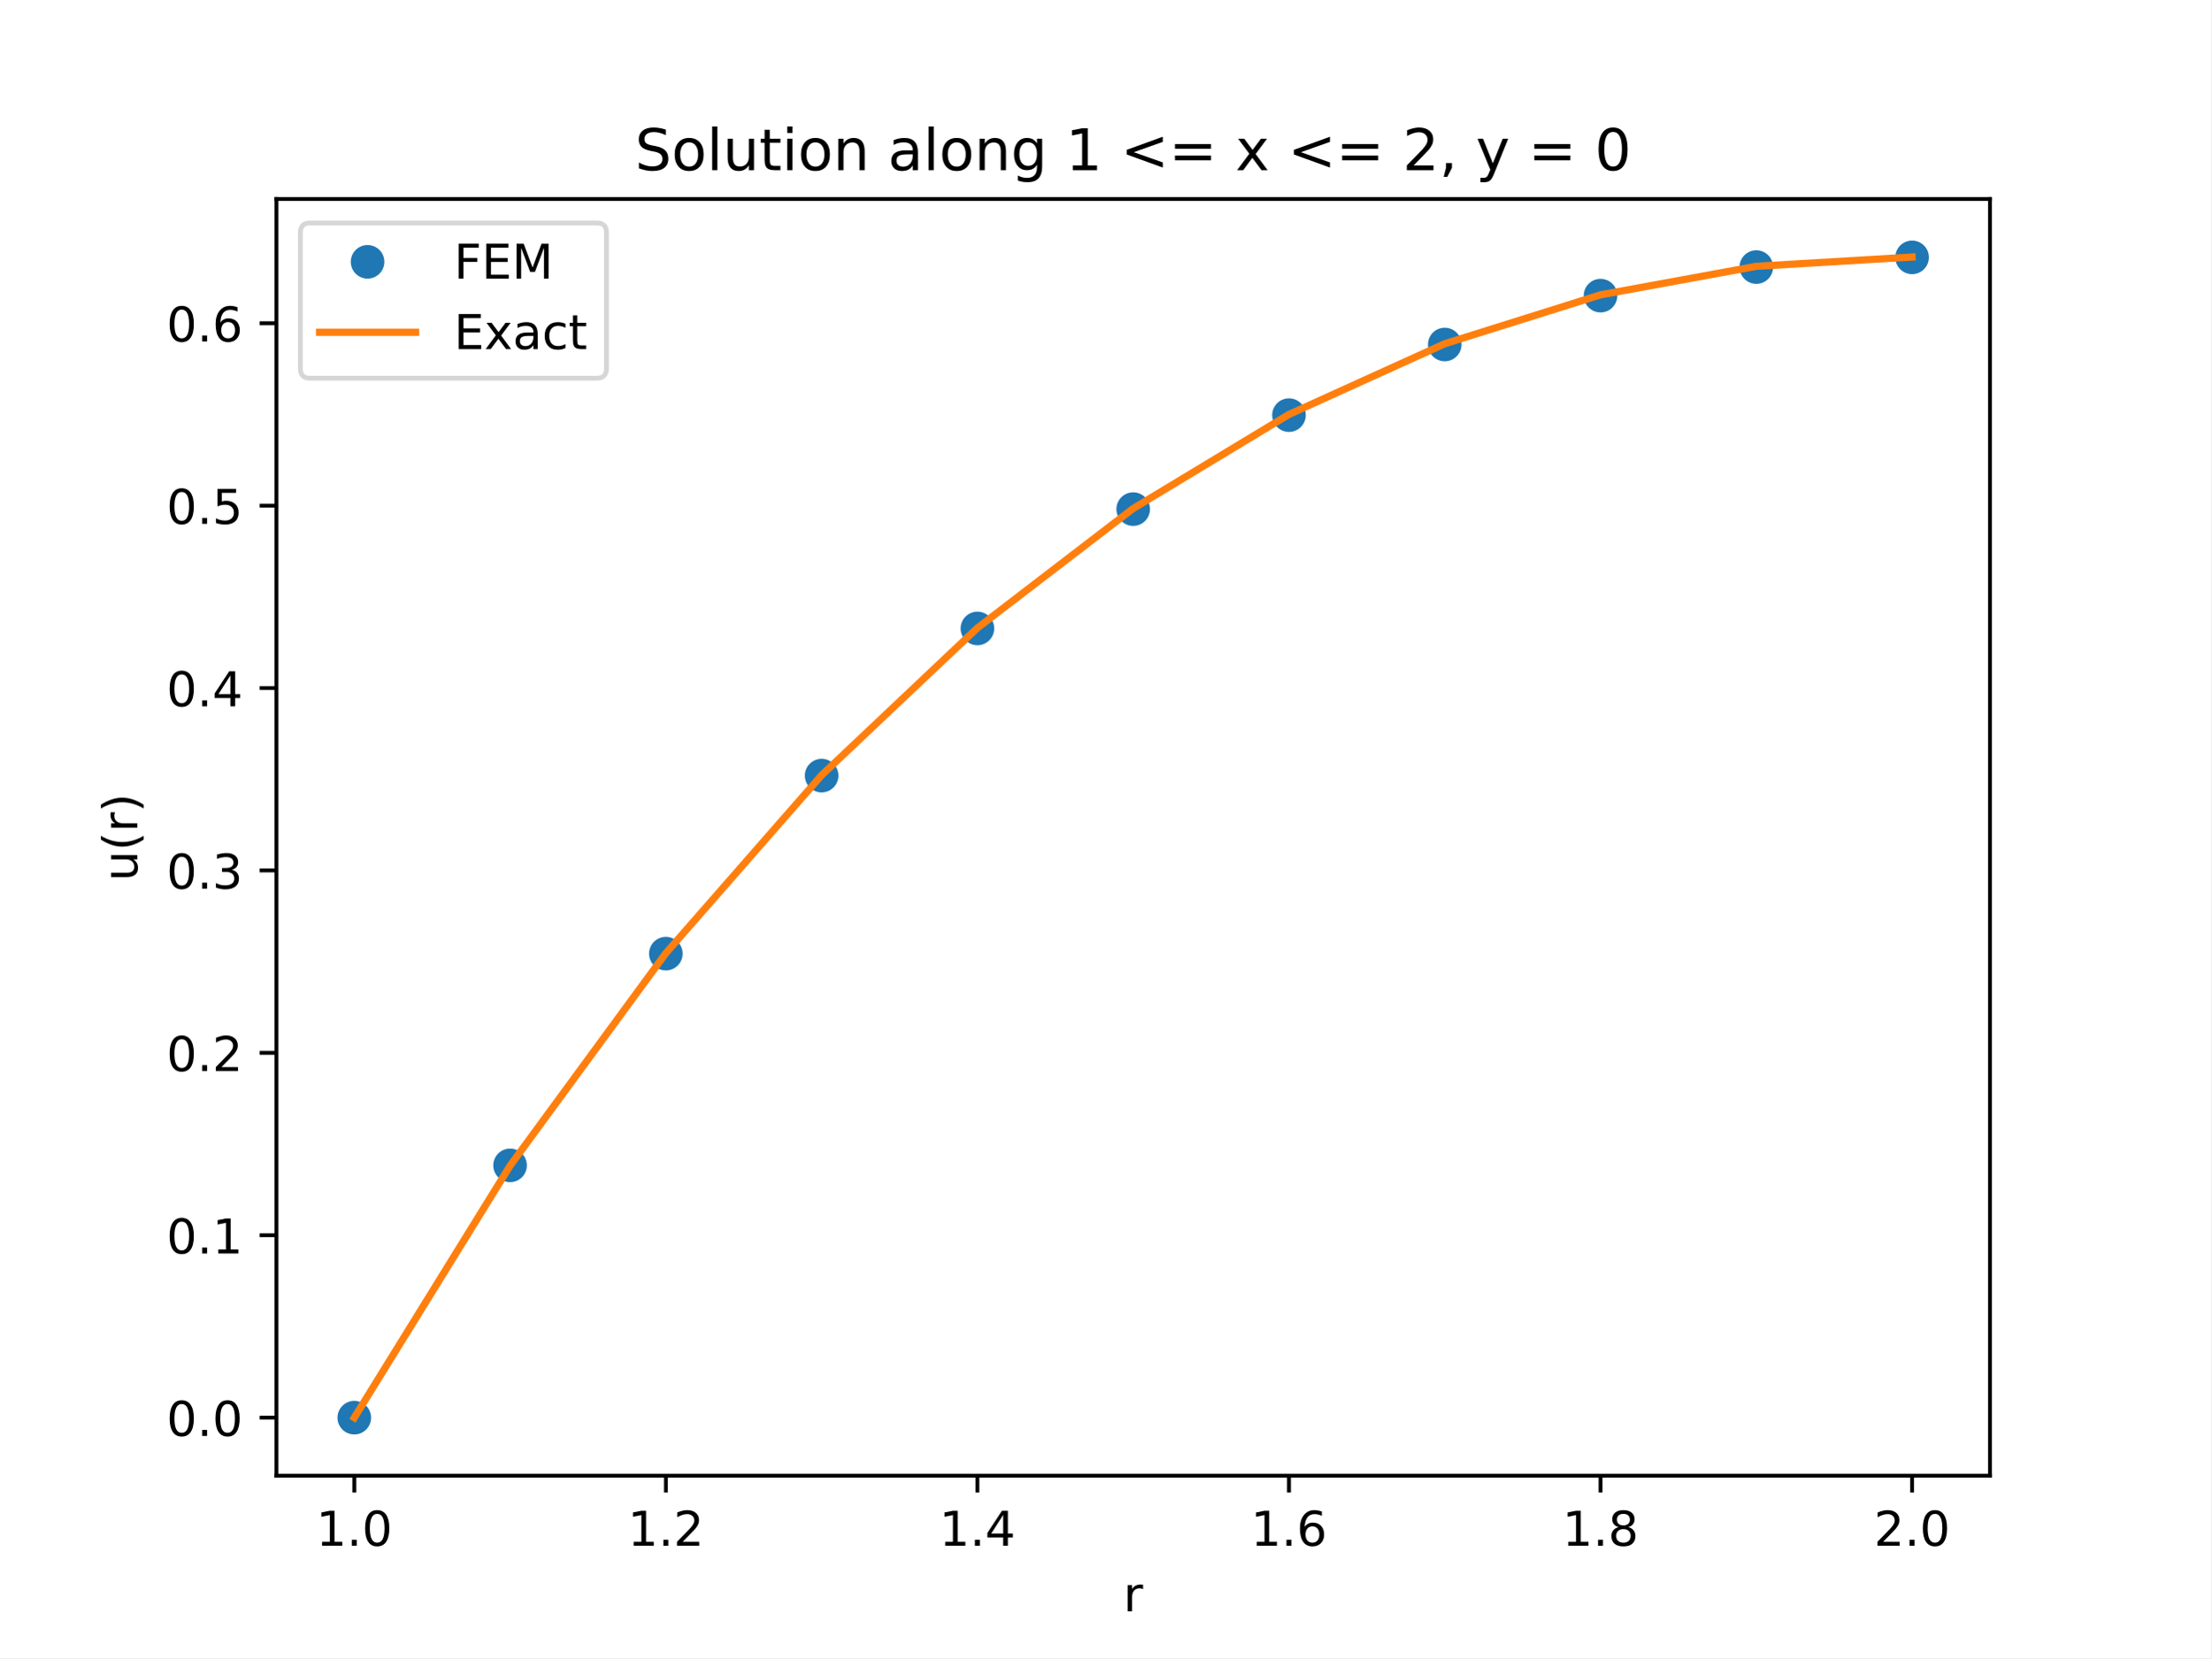
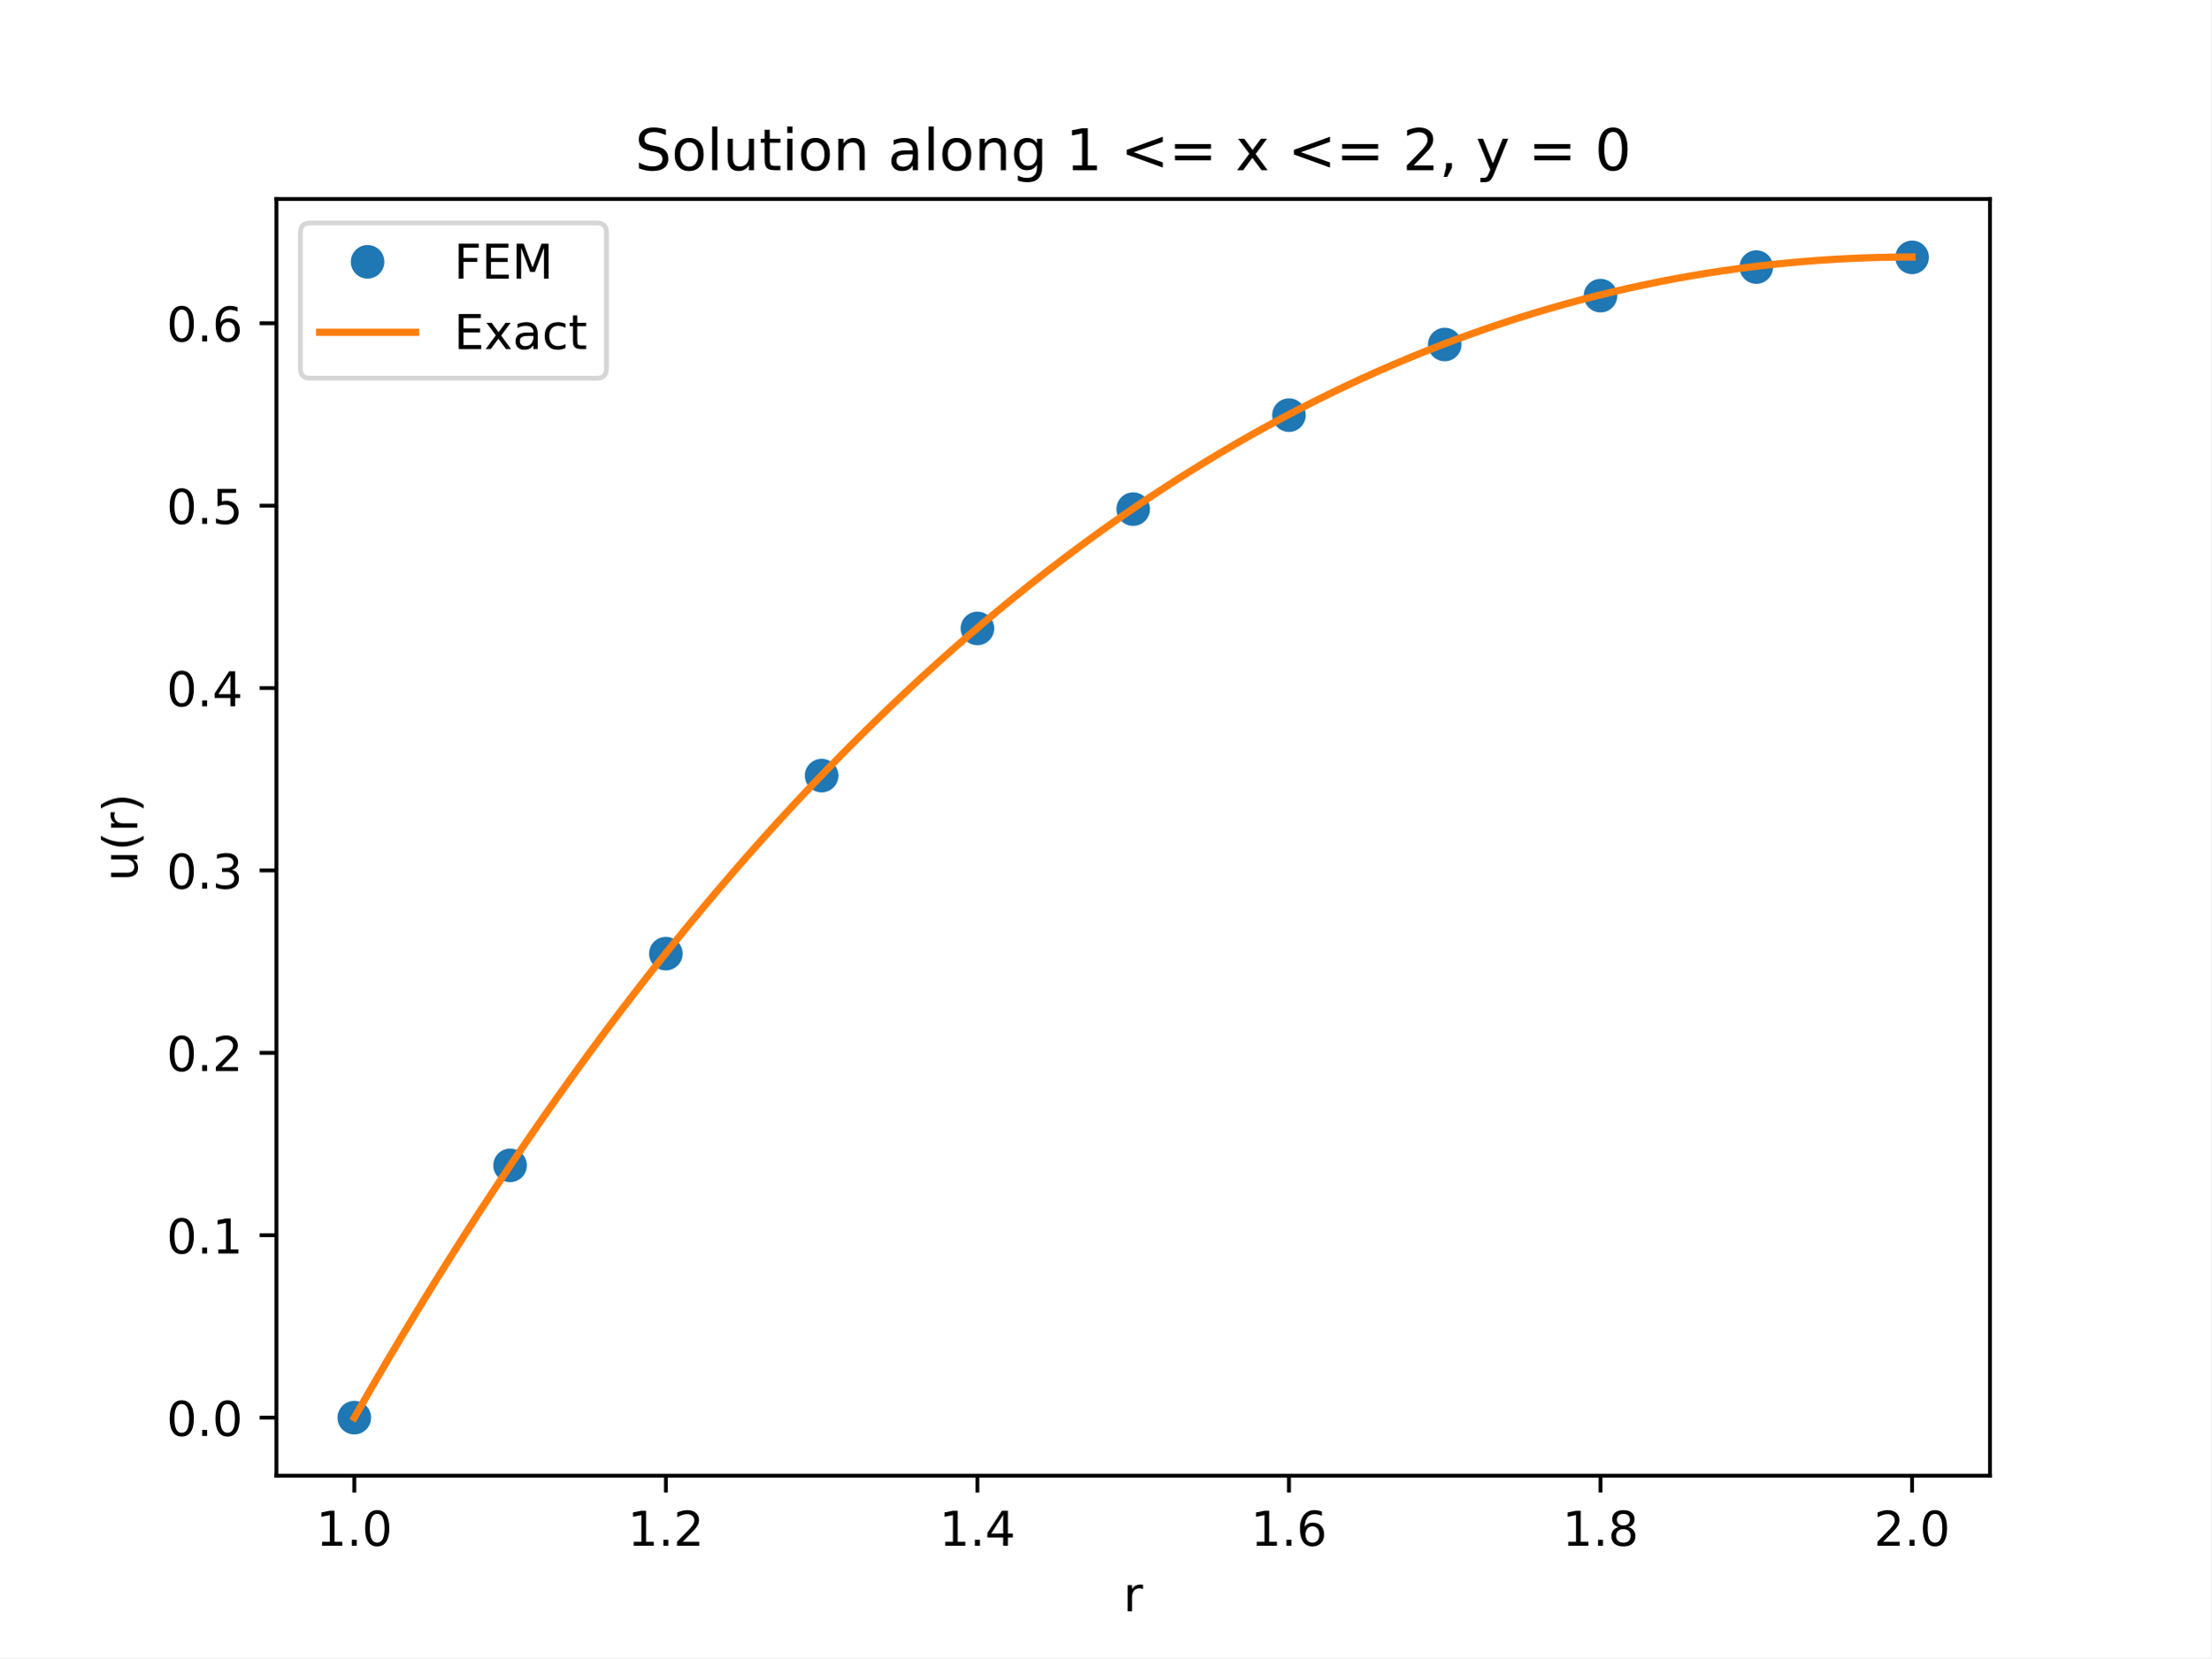
<svg xmlns="http://www.w3.org/2000/svg" xmlns:xlink="http://www.w3.org/1999/xlink" width="460.8pt" height="345.6pt" viewBox="0 0 460.8 345.6" version="1.1">
  <defs>
    <style type="text/css">*{stroke-linejoin: round; stroke-linecap: butt}</style>
  </defs>
  <g id="figure_1">
    <g id="patch_1">
      <path d="M 0 345.6  L 460.8 345.6  L 460.8 0  L 0 0  z " style="fill: #ffffff" />
    </g>
    <g id="axes_1">
      <g id="patch_2">
        <path d="M 57.6 307.584  L 414.72 307.584  L 414.72 41.472  L 57.6 41.472  z " style="fill: #ffffff" />
      </g>
      <g id="matplotlib.axis_1">
        <g id="xtick_1">
          <g id="line2d_1">
            <defs>
-               <path id="md4609891c2" d="M 0 0  L 0 3.5  " style="stroke: #000000; stroke-width: 0.8" />
-             </defs>
-             <g>
-               <use xlink:href="#md4609891c2" x="73.833" y="307.584" style="stroke: #000000; stroke-width: 0.8" />
+               <path id="m900284c434" d="M 0 0  L 0 3.5  " style="stroke: #000000; stroke-width: 0.8" />
+             </defs>
+             <g>
+               <use xlink:href="#m900284c434" x="73.833" y="307.584" style="stroke: #000000; stroke-width: 0.8" />
            </g>
          </g>
          <g id="text_1">
            <g transform="translate(65.88116 322.1824)scale(0.1 -0.1)">
              <defs>
                <path id="DejaVuSans-31" d="M 794 531  L 1825 531  L 1825 4091  L 703 3866  L 703 4441  L 1819 4666  L 2450 4666  L 2450 531  L 3481 531  L 3481 0  L 794 0  L 794 531  z " transform="scale(0.015625)" />
                <path id="DejaVuSans-2e" d="M 684 794  L 1344 794  L 1344 0  L 684 0  L 684 794  z " transform="scale(0.015625)" />
                <path id="DejaVuSans-30" d="M 2034 4250  Q 1547 4250 1301 3770  Q 1056 3291 1056 2328  Q 1056 1369 1301 889  Q 1547 409 2034 409  Q 2525 409 2770 889  Q 3016 1369 3016 2328  Q 3016 3291 2770 3770  Q 2525 4250 2034 4250  z M 2034 4750  Q 2819 4750 3233 4129  Q 3647 3509 3647 2328  Q 3647 1150 3233 529  Q 2819 -91 2034 -91  Q 1250 -91 836 529  Q 422 1150 422 2328  Q 422 3509 836 4129  Q 1250 4750 2034 4750  z " transform="scale(0.015625)" />
              </defs>
              <use xlink:href="#DejaVuSans-31" />
              <use xlink:href="#DejaVuSans-2e" x="63.623" />
              <use xlink:href="#DejaVuSans-30" x="95.41" />
            </g>
          </g>
        </g>
        <g id="xtick_2">
          <g id="line2d_2">
            <g>
-               <use xlink:href="#md4609891c2" x="138.764" y="307.584" style="stroke: #000000; stroke-width: 0.8" />
+               <use xlink:href="#m900284c434" x="138.764" y="307.584" style="stroke: #000000; stroke-width: 0.8" />
            </g>
          </g>
          <g id="text_2">
            <g transform="translate(130.8121 322.1824)scale(0.1 -0.1)">
              <defs>
                <path id="DejaVuSans-32" d="M 1228 531  L 3431 531  L 3431 0  L 469 0  L 469 531  Q 828 903 1448 1529  Q 2069 2156 2228 2338  Q 2531 2678 2651 2914  Q 2772 3150 2772 3378  Q 2772 3750 2511 3984  Q 2250 4219 1831 4219  Q 1534 4219 1204 4116  Q 875 4013 500 3803  L 500 4441  Q 881 4594 1212 4672  Q 1544 4750 1819 4750  Q 2544 4750 2975 4387  Q 3406 4025 3406 3419  Q 3406 3131 3298 2873  Q 3191 2616 2906 2266  Q 2828 2175 2409 1742  Q 1991 1309 1228 531  z " transform="scale(0.015625)" />
              </defs>
              <use xlink:href="#DejaVuSans-31" />
              <use xlink:href="#DejaVuSans-2e" x="63.623" />
              <use xlink:href="#DejaVuSans-32" x="95.41" />
            </g>
          </g>
        </g>
        <g id="xtick_3">
          <g id="line2d_3">
            <g>
-               <use xlink:href="#md4609891c2" x="203.695" y="307.584" style="stroke: #000000; stroke-width: 0.8" />
+               <use xlink:href="#m900284c434" x="203.695" y="307.584" style="stroke: #000000; stroke-width: 0.8" />
            </g>
          </g>
          <g id="text_3">
            <g transform="translate(195.743 322.1824)scale(0.1 -0.1)">
              <defs>
                <path id="DejaVuSans-34" d="M 2419 4116  L 825 1625  L 2419 1625  L 2419 4116  z M 2253 4666  L 3047 4666  L 3047 1625  L 3713 1625  L 3713 1100  L 3047 1100  L 3047 0  L 2419 0  L 2419 1100  L 313 1100  L 313 1709  L 2253 4666  z " transform="scale(0.015625)" />
              </defs>
              <use xlink:href="#DejaVuSans-31" />
              <use xlink:href="#DejaVuSans-2e" x="63.623" />
              <use xlink:href="#DejaVuSans-34" x="95.41" />
            </g>
          </g>
        </g>
        <g id="xtick_4">
          <g id="line2d_4">
            <g>
-               <use xlink:href="#md4609891c2" x="268.625" y="307.584" style="stroke: #000000; stroke-width: 0.8" />
+               <use xlink:href="#m900284c434" x="268.625" y="307.584" style="stroke: #000000; stroke-width: 0.8" />
            </g>
          </g>
          <g id="text_4">
            <g transform="translate(260.6739 322.1824)scale(0.1 -0.1)">
              <defs>
                <path id="DejaVuSans-36" d="M 2113 2584  Q 1688 2584 1439 2293  Q 1191 2003 1191 1497  Q 1191 994 1439 701  Q 1688 409 2113 409  Q 2538 409 2786 701  Q 3034 994 3034 1497  Q 3034 2003 2786 2293  Q 2538 2584 2113 2584  z M 3366 4563  L 3366 3988  Q 3128 4100 2886 4159  Q 2644 4219 2406 4219  Q 1781 4219 1451 3797  Q 1122 3375 1075 2522  Q 1259 2794 1537 2939  Q 1816 3084 2150 3084  Q 2853 3084 3261 2657  Q 3669 2231 3669 1497  Q 3669 778 3244 343  Q 2819 -91 2113 -91  Q 1303 -91 875 529  Q 447 1150 447 2328  Q 447 3434 972 4092  Q 1497 4750 2381 4750  Q 2619 4750 2861 4703  Q 3103 4656 3366 4563  z " transform="scale(0.015625)" />
              </defs>
              <use xlink:href="#DejaVuSans-31" />
              <use xlink:href="#DejaVuSans-2e" x="63.623" />
              <use xlink:href="#DejaVuSans-36" x="95.41" />
            </g>
          </g>
        </g>
        <g id="xtick_5">
          <g id="line2d_5">
            <g>
-               <use xlink:href="#md4609891c2" x="333.556" y="307.584" style="stroke: #000000; stroke-width: 0.8" />
+               <use xlink:href="#m900284c434" x="333.556" y="307.584" style="stroke: #000000; stroke-width: 0.8" />
            </g>
          </g>
          <g id="text_5">
            <g transform="translate(325.6048 322.1824)scale(0.1 -0.1)">
              <defs>
                <path id="DejaVuSans-38" d="M 2034 2216  Q 1584 2216 1326 1975  Q 1069 1734 1069 1313  Q 1069 891 1326 650  Q 1584 409 2034 409  Q 2484 409 2743 651  Q 3003 894 3003 1313  Q 3003 1734 2745 1975  Q 2488 2216 2034 2216  z M 1403 2484  Q 997 2584 770 2862  Q 544 3141 544 3541  Q 544 4100 942 4425  Q 1341 4750 2034 4750  Q 2731 4750 3128 4425  Q 3525 4100 3525 3541  Q 3525 3141 3298 2862  Q 3072 2584 2669 2484  Q 3125 2378 3379 2068  Q 3634 1759 3634 1313  Q 3634 634 3220 271  Q 2806 -91 2034 -91  Q 1263 -91 848 271  Q 434 634 434 1313  Q 434 1759 690 2068  Q 947 2378 1403 2484  z M 1172 3481  Q 1172 3119 1398 2916  Q 1625 2713 2034 2713  Q 2441 2713 2670 2916  Q 2900 3119 2900 3481  Q 2900 3844 2670 4047  Q 2441 4250 2034 4250  Q 1625 4250 1398 4047  Q 1172 3844 1172 3481  z " transform="scale(0.015625)" />
              </defs>
              <use xlink:href="#DejaVuSans-31" />
              <use xlink:href="#DejaVuSans-2e" x="63.623" />
              <use xlink:href="#DejaVuSans-38" x="95.41" />
            </g>
          </g>
        </g>
        <g id="xtick_6">
          <g id="line2d_6">
            <g>
-               <use xlink:href="#md4609891c2" x="398.487" y="307.584" style="stroke: #000000; stroke-width: 0.8" />
+               <use xlink:href="#m900284c434" x="398.487" y="307.584" style="stroke: #000000; stroke-width: 0.8" />
            </g>
          </g>
          <g id="text_6">
            <g transform="translate(390.5357 322.1824)scale(0.1 -0.1)">
              <use xlink:href="#DejaVuSans-32" />
              <use xlink:href="#DejaVuSans-2e" x="63.623" />
              <use xlink:href="#DejaVuSans-30" x="95.41" />
            </g>
          </g>
        </g>
        <g id="text_7">
          <g transform="translate(234.1045 335.8606)scale(0.1 -0.1)">
            <defs>
              <path id="DejaVuSans-72" d="M 2631 2963  Q 2534 3019 2420 3045  Q 2306 3072 2169 3072  Q 1681 3072 1420 2755  Q 1159 2438 1159 1844  L 1159 0  L 581 0  L 581 3500  L 1159 3500  L 1159 2956  Q 1341 3275 1631 3429  Q 1922 3584 2338 3584  Q 2397 3584 2469 3576  Q 2541 3569 2628 3553  L 2631 2963  z " transform="scale(0.015625)" />
            </defs>
            <use xlink:href="#DejaVuSans-72" />
          </g>
        </g>
      </g>
      <g id="matplotlib.axis_2">
        <g id="ytick_1">
          <g id="line2d_7">
            <defs>
-               <path id="m9afaf09dd6" d="M 0 0  L -3.5 0  " style="stroke: #000000; stroke-width: 0.8" />
-             </defs>
-             <g>
-               <use xlink:href="#m9afaf09dd6" x="57.6" y="295.488" style="stroke: #000000; stroke-width: 0.8" />
+               <path id="m4c53273c48" d="M 0 0  L -3.5 0  " style="stroke: #000000; stroke-width: 0.8" />
+             </defs>
+             <g>
+               <use xlink:href="#m4c53273c48" x="57.6" y="295.488" style="stroke: #000000; stroke-width: 0.8" />
            </g>
          </g>
          <g id="text_8">
            <g transform="translate(34.69687 299.2872)scale(0.1 -0.1)">
              <use xlink:href="#DejaVuSans-30" />
              <use xlink:href="#DejaVuSans-2e" x="63.623" />
              <use xlink:href="#DejaVuSans-30" x="95.41" />
            </g>
          </g>
        </g>
        <g id="ytick_2">
          <g id="line2d_8">
            <g>
-               <use xlink:href="#m9afaf09dd6" x="57.6" y="257.468" style="stroke: #000000; stroke-width: 0.8" />
+               <use xlink:href="#m4c53273c48" x="57.6" y="257.468" style="stroke: #000000; stroke-width: 0.8" />
            </g>
          </g>
          <g id="text_9">
            <g transform="translate(34.69687 261.2671)scale(0.1 -0.1)">
              <use xlink:href="#DejaVuSans-30" />
              <use xlink:href="#DejaVuSans-2e" x="63.623" />
              <use xlink:href="#DejaVuSans-31" x="95.41" />
            </g>
          </g>
        </g>
        <g id="ytick_3">
          <g id="line2d_9">
            <g>
-               <use xlink:href="#m9afaf09dd6" x="57.6" y="219.448" style="stroke: #000000; stroke-width: 0.8" />
+               <use xlink:href="#m4c53273c48" x="57.6" y="219.448" style="stroke: #000000; stroke-width: 0.8" />
            </g>
          </g>
          <g id="text_10">
            <g transform="translate(34.69687 223.2469)scale(0.1 -0.1)">
              <use xlink:href="#DejaVuSans-30" />
              <use xlink:href="#DejaVuSans-2e" x="63.623" />
              <use xlink:href="#DejaVuSans-32" x="95.41" />
            </g>
          </g>
        </g>
        <g id="ytick_4">
          <g id="line2d_10">
            <g>
-               <use xlink:href="#m9afaf09dd6" x="57.6" y="181.428" style="stroke: #000000; stroke-width: 0.8" />
+               <use xlink:href="#m4c53273c48" x="57.6" y="181.428" style="stroke: #000000; stroke-width: 0.8" />
            </g>
          </g>
          <g id="text_11">
            <g transform="translate(34.69687 185.2268)scale(0.1 -0.1)">
              <defs>
                <path id="DejaVuSans-33" d="M 2597 2516  Q 3050 2419 3304 2112  Q 3559 1806 3559 1356  Q 3559 666 3084 287  Q 2609 -91 1734 -91  Q 1441 -91 1130 -33  Q 819 25 488 141  L 488 750  Q 750 597 1062 519  Q 1375 441 1716 441  Q 2309 441 2620 675  Q 2931 909 2931 1356  Q 2931 1769 2642 2001  Q 2353 2234 1838 2234  L 1294 2234  L 1294 2753  L 1863 2753  Q 2328 2753 2575 2939  Q 2822 3125 2822 3475  Q 2822 3834 2567 4026  Q 2313 4219 1838 4219  Q 1578 4219 1281 4162  Q 984 4106 628 3988  L 628 4550  Q 988 4650 1302 4700  Q 1616 4750 1894 4750  Q 2613 4750 3031 4423  Q 3450 4097 3450 3541  Q 3450 3153 3228 2886  Q 3006 2619 2597 2516  z " transform="scale(0.015625)" />
              </defs>
              <use xlink:href="#DejaVuSans-30" />
              <use xlink:href="#DejaVuSans-2e" x="63.623" />
              <use xlink:href="#DejaVuSans-33" x="95.41" />
            </g>
          </g>
        </g>
        <g id="ytick_5">
          <g id="line2d_11">
            <g>
-               <use xlink:href="#m9afaf09dd6" x="57.6" y="143.407" style="stroke: #000000; stroke-width: 0.8" />
+               <use xlink:href="#m4c53273c48" x="57.6" y="143.407" style="stroke: #000000; stroke-width: 0.8" />
            </g>
          </g>
          <g id="text_12">
            <g transform="translate(34.69687 147.2067)scale(0.1 -0.1)">
              <use xlink:href="#DejaVuSans-30" />
              <use xlink:href="#DejaVuSans-2e" x="63.623" />
              <use xlink:href="#DejaVuSans-34" x="95.41" />
            </g>
          </g>
        </g>
        <g id="ytick_6">
          <g id="line2d_12">
            <g>
-               <use xlink:href="#m9afaf09dd6" x="57.6" y="105.387" style="stroke: #000000; stroke-width: 0.8" />
+               <use xlink:href="#m4c53273c48" x="57.6" y="105.387" style="stroke: #000000; stroke-width: 0.8" />
            </g>
          </g>
          <g id="text_13">
            <g transform="translate(34.69687 109.1865)scale(0.1 -0.1)">
              <defs>
                <path id="DejaVuSans-35" d="M 691 4666  L 3169 4666  L 3169 4134  L 1269 4134  L 1269 2991  Q 1406 3038 1543 3061  Q 1681 3084 1819 3084  Q 2600 3084 3056 2656  Q 3513 2228 3513 1497  Q 3513 744 3044 326  Q 2575 -91 1722 -91  Q 1428 -91 1123 -41  Q 819 9 494 109  L 494 744  Q 775 591 1075 516  Q 1375 441 1709 441  Q 2250 441 2565 725  Q 2881 1009 2881 1497  Q 2881 1984 2565 2268  Q 2250 2553 1709 2553  Q 1456 2553 1204 2497  Q 953 2441 691 2322  L 691 4666  z " transform="scale(0.015625)" />
              </defs>
              <use xlink:href="#DejaVuSans-30" />
              <use xlink:href="#DejaVuSans-2e" x="63.623" />
              <use xlink:href="#DejaVuSans-35" x="95.41" />
            </g>
          </g>
        </g>
        <g id="ytick_7">
          <g id="line2d_13">
            <g>
-               <use xlink:href="#m9afaf09dd6" x="57.6" y="67.367" style="stroke: #000000; stroke-width: 0.8" />
+               <use xlink:href="#m4c53273c48" x="57.6" y="67.367" style="stroke: #000000; stroke-width: 0.8" />
            </g>
          </g>
          <g id="text_14">
            <g transform="translate(34.69687 71.16639)scale(0.1 -0.1)">
              <use xlink:href="#DejaVuSans-30" />
              <use xlink:href="#DejaVuSans-2e" x="63.623" />
              <use xlink:href="#DejaVuSans-36" x="95.41" />
            </g>
          </g>
        </g>
        <g id="text_15">
          <g transform="translate(28.61719 183.6538)rotate(-90)scale(0.1 -0.1)">
            <defs>
              <path id="DejaVuSans-75" d="M 544 1381  L 544 3500  L 1119 3500  L 1119 1403  Q 1119 906 1312 657  Q 1506 409 1894 409  Q 2359 409 2629 706  Q 2900 1003 2900 1516  L 2900 3500  L 3475 3500  L 3475 0  L 2900 0  L 2900 538  Q 2691 219 2414 64  Q 2138 -91 1772 -91  Q 1169 -91 856 284  Q 544 659 544 1381  z M 1991 3584  L 1991 3584  z " transform="scale(0.015625)" />
              <path id="DejaVuSans-28" d="M 1984 4856  Q 1566 4138 1362 3434  Q 1159 2731 1159 2009  Q 1159 1288 1364 580  Q 1569 -128 1984 -844  L 1484 -844  Q 1016 -109 783 600  Q 550 1309 550 2009  Q 550 2706 781 3412  Q 1013 4119 1484 4856  L 1984 4856  z " transform="scale(0.015625)" />
              <path id="DejaVuSans-29" d="M 513 4856  L 1013 4856  Q 1481 4119 1714 3412  Q 1947 2706 1947 2009  Q 1947 1309 1714 600  Q 1481 -109 1013 -844  L 513 -844  Q 928 -128 1133 580  Q 1338 1288 1338 2009  Q 1338 2731 1133 3434  Q 928 4138 513 4856  z " transform="scale(0.015625)" />
            </defs>
            <use xlink:href="#DejaVuSans-75" />
            <use xlink:href="#DejaVuSans-28" x="63.379" />
            <use xlink:href="#DejaVuSans-72" x="102.393" />
            <use xlink:href="#DejaVuSans-29" x="143.506" />
          </g>
        </g>
      </g>
      <g id="line2d_14">
        <defs>
-           <path id="md83817661e" d="M 0 3  C 0.796 3 1.559 2.684 2.121 2.121  C 2.684 1.559 3 0.796 3 0  C 3 -0.796 2.684 -1.559 2.121 -2.121  C 1.559 -2.684 0.796 -3 0 -3  C -0.796 -3 -1.559 -2.684 -2.121 -2.121  C -2.684 -1.559 -3 -0.796 -3 0  C -3 0.796 -2.684 1.559 -2.121 2.121  C -1.559 2.684 -0.796 3 0 3  z " style="stroke: #1f77b4" />
+           <path id="m2436156fa4" d="M 0 3  C 0.796 3 1.559 2.684 2.121 2.121  C 2.684 1.559 3 0.796 3 0  C 3 -0.796 2.684 -1.559 2.121 -2.121  C 1.559 -2.684 0.796 -3 0 -3  C -0.796 -3 -1.559 -2.684 -2.121 -2.121  C -2.684 -1.559 -3 -0.796 -3 0  C -3 0.796 -2.684 1.559 -2.121 2.121  C -1.559 2.684 -0.796 3 0 3  z " style="stroke: #1f77b4" />
        </defs>
-         <g clip-path="url(#pfaa3a1ef83)">
-           <use xlink:href="#md83817661e" x="73.833" y="295.488" style="fill: #1f77b4; stroke: #1f77b4" />
-           <use xlink:href="#md83817661e" x="398.487" y="53.639" style="fill: #1f77b4; stroke: #1f77b4" />
-           <use xlink:href="#md83817661e" x="106.298" y="242.904" style="fill: #1f77b4; stroke: #1f77b4" />
-           <use xlink:href="#md83817661e" x="138.764" y="198.767" style="fill: #1f77b4; stroke: #1f77b4" />
-           <use xlink:href="#md83817661e" x="171.229" y="161.657" style="fill: #1f77b4; stroke: #1f77b4" />
-           <use xlink:href="#md83817661e" x="203.695" y="130.986" style="fill: #1f77b4; stroke: #1f77b4" />
-           <use xlink:href="#md83817661e" x="236.16" y="106.113" style="fill: #1f77b4; stroke: #1f77b4" />
-           <use xlink:href="#md83817661e" x="268.625" y="86.524" style="fill: #1f77b4; stroke: #1f77b4" />
-           <use xlink:href="#md83817661e" x="301.091" y="71.802" style="fill: #1f77b4; stroke: #1f77b4" />
-           <use xlink:href="#md83817661e" x="333.556" y="61.616" style="fill: #1f77b4; stroke: #1f77b4" />
-           <use xlink:href="#md83817661e" x="366.022" y="55.66" style="fill: #1f77b4; stroke: #1f77b4" />
+         <g clip-path="url(#pd011ba590d)">
+           <use xlink:href="#m2436156fa4" x="73.833" y="295.488" style="fill: #1f77b4; stroke: #1f77b4" />
+           <use xlink:href="#m2436156fa4" x="398.487" y="53.639" style="fill: #1f77b4; stroke: #1f77b4" />
+           <use xlink:href="#m2436156fa4" x="106.298" y="242.904" style="fill: #1f77b4; stroke: #1f77b4" />
+           <use xlink:href="#m2436156fa4" x="138.764" y="198.767" style="fill: #1f77b4; stroke: #1f77b4" />
+           <use xlink:href="#m2436156fa4" x="171.229" y="161.657" style="fill: #1f77b4; stroke: #1f77b4" />
+           <use xlink:href="#m2436156fa4" x="203.695" y="130.986" style="fill: #1f77b4; stroke: #1f77b4" />
+           <use xlink:href="#m2436156fa4" x="236.16" y="106.113" style="fill: #1f77b4; stroke: #1f77b4" />
+           <use xlink:href="#m2436156fa4" x="268.625" y="86.524" style="fill: #1f77b4; stroke: #1f77b4" />
+           <use xlink:href="#m2436156fa4" x="301.091" y="71.802" style="fill: #1f77b4; stroke: #1f77b4" />
+           <use xlink:href="#m2436156fa4" x="333.556" y="61.616" style="fill: #1f77b4; stroke: #1f77b4" />
+           <use xlink:href="#m2436156fa4" x="366.022" y="55.66" style="fill: #1f77b4; stroke: #1f77b4" />
        </g>
      </g>
      <g id="line2d_15">
-         <path d="M 73.833 295.488  L 106.298 242.974  L 138.764 198.672  L 171.229 161.57  L 203.695 130.882  L 236.16 105.984  L 268.625 86.374  L 301.091 71.642  L 333.556 61.446  L 366.022 55.502  L 398.487 53.568  " clip-path="url(#pfaa3a1ef83)" style="fill: none; stroke: #ff7f0e; stroke-width: 1.5; stroke-linecap: square" />
+         <path d="M 73.833 295.488  L 77.112 289.776  L 80.391 284.159  L 83.671 278.636  L 86.95 273.205  L 90.229 267.866  L 93.509 262.616  L 96.788 257.455  L 100.067 252.38  L 103.347 247.392  L 106.626 242.488  L 109.905 237.667  L 113.185 232.929  L 116.464 228.272  L 119.743 223.695  L 123.023 219.197  L 126.302 214.776  L 129.581 210.433  L 132.861 206.166  L 136.14 201.973  L 139.42 197.855  L 142.699 193.809  L 145.978 189.836  L 149.258 185.934  L 152.537 182.103  L 155.816 178.341  L 159.096 174.648  L 162.375 171.023  L 165.654 167.466  L 168.934 163.975  L 172.213 160.55  L 175.492 157.189  L 178.772 153.894  L 182.051 150.662  L 185.33 147.493  L 188.61 144.386  L 191.889 141.341  L 195.168 138.358  L 198.448 135.435  L 201.727 132.571  L 205.006 129.767  L 208.286 127.022  L 211.565 124.335  L 214.844 121.706  L 218.124 119.134  L 221.403 116.618  L 224.682 114.158  L 227.962 111.754  L 231.241 109.405  L 234.52 107.111  L 237.8 104.871  L 241.079 102.684  L 244.358 100.551  L 247.638 98.47  L 250.917 96.442  L 254.196 94.465  L 257.476 92.54  L 260.755 90.666  L 264.034 88.843  L 267.314 87.07  L 270.593 85.346  L 273.872 83.673  L 277.152 82.048  L 280.431 80.472  L 283.71 78.945  L 286.99 77.465  L 290.269 76.033  L 293.548 74.649  L 296.828 73.311  L 300.107 72.02  L 303.386 70.776  L 306.666 69.577  L 309.945 68.424  L 313.224 67.317  L 316.504 66.255  L 319.783 65.237  L 323.062 64.264  L 326.342 63.335  L 329.621 62.45  L 332.9 61.609  L 336.18 60.811  L 339.459 60.057  L 342.739 59.345  L 346.018 58.676  L 349.297 58.049  L 352.577 57.464  L 355.856 56.921  L 359.135 56.42  L 362.415 55.96  L 365.694 55.542  L 368.973 55.164  L 372.253 54.827  L 375.532 54.53  L 378.811 54.273  L 382.091 54.057  L 385.37 53.88  L 388.649 53.743  L 391.929 53.646  L 395.208 53.587  L 398.487 53.568  " clip-path="url(#pd011ba590d)" style="fill: none; stroke: #ff7f0e; stroke-width: 1.5; stroke-linecap: square" />
      </g>
      <g id="patch_3">
        <path d="M 57.6 307.584  L 57.6 41.472  " style="fill: none; stroke: #000000; stroke-width: 0.8; stroke-linejoin: miter; stroke-linecap: square" />
      </g>
      <g id="patch_4">
        <path d="M 414.72 307.584  L 414.72 41.472  " style="fill: none; stroke: #000000; stroke-width: 0.8; stroke-linejoin: miter; stroke-linecap: square" />
      </g>
      <g id="patch_5">
        <path d="M 57.6 307.584  L 414.72 307.584  " style="fill: none; stroke: #000000; stroke-width: 0.8; stroke-linejoin: miter; stroke-linecap: square" />
      </g>
      <g id="patch_6">
        <path d="M 57.6 41.472  L 414.72 41.472  " style="fill: none; stroke: #000000; stroke-width: 0.8; stroke-linejoin: miter; stroke-linecap: square" />
      </g>
      <g id="text_16">
        <g transform="translate(132.3281 35.472)scale(0.12 -0.12)">
          <defs>
            <path id="DejaVuSans-53" d="M 3425 4513  L 3425 3897  Q 3066 4069 2747 4153  Q 2428 4238 2131 4238  Q 1616 4238 1336 4038  Q 1056 3838 1056 3469  Q 1056 3159 1242 3001  Q 1428 2844 1947 2747  L 2328 2669  Q 3034 2534 3370 2195  Q 3706 1856 3706 1288  Q 3706 609 3251 259  Q 2797 -91 1919 -91  Q 1588 -91 1214 -16  Q 841 59 441 206  L 441 856  Q 825 641 1194 531  Q 1563 422 1919 422  Q 2459 422 2753 634  Q 3047 847 3047 1241  Q 3047 1584 2836 1778  Q 2625 1972 2144 2069  L 1759 2144  Q 1053 2284 737 2584  Q 422 2884 422 3419  Q 422 4038 858 4394  Q 1294 4750 2059 4750  Q 2388 4750 2728 4690  Q 3069 4631 3425 4513  z " transform="scale(0.015625)" />
            <path id="DejaVuSans-6f" d="M 1959 3097  Q 1497 3097 1228 2736  Q 959 2375 959 1747  Q 959 1119 1226 758  Q 1494 397 1959 397  Q 2419 397 2687 759  Q 2956 1122 2956 1747  Q 2956 2369 2687 2733  Q 2419 3097 1959 3097  z M 1959 3584  Q 2709 3584 3137 3096  Q 3566 2609 3566 1747  Q 3566 888 3137 398  Q 2709 -91 1959 -91  Q 1206 -91 779 398  Q 353 888 353 1747  Q 353 2609 779 3096  Q 1206 3584 1959 3584  z " transform="scale(0.015625)" />
            <path id="DejaVuSans-6c" d="M 603 4863  L 1178 4863  L 1178 0  L 603 0  L 603 4863  z " transform="scale(0.015625)" />
            <path id="DejaVuSans-74" d="M 1172 4494  L 1172 3500  L 2356 3500  L 2356 3053  L 1172 3053  L 1172 1153  Q 1172 725 1289 603  Q 1406 481 1766 481  L 2356 481  L 2356 0  L 1766 0  Q 1100 0 847 248  Q 594 497 594 1153  L 594 3053  L 172 3053  L 172 3500  L 594 3500  L 594 4494  L 1172 4494  z " transform="scale(0.015625)" />
            <path id="DejaVuSans-69" d="M 603 3500  L 1178 3500  L 1178 0  L 603 0  L 603 3500  z M 603 4863  L 1178 4863  L 1178 4134  L 603 4134  L 603 4863  z " transform="scale(0.015625)" />
            <path id="DejaVuSans-6e" d="M 3513 2113  L 3513 0  L 2938 0  L 2938 2094  Q 2938 2591 2744 2837  Q 2550 3084 2163 3084  Q 1697 3084 1428 2787  Q 1159 2491 1159 1978  L 1159 0  L 581 0  L 581 3500  L 1159 3500  L 1159 2956  Q 1366 3272 1645 3428  Q 1925 3584 2291 3584  Q 2894 3584 3203 3211  Q 3513 2838 3513 2113  z " transform="scale(0.015625)" />
            <path id="DejaVuSans-20" transform="scale(0.015625)" />
            <path id="DejaVuSans-61" d="M 2194 1759  Q 1497 1759 1228 1600  Q 959 1441 959 1056  Q 959 750 1161 570  Q 1363 391 1709 391  Q 2188 391 2477 730  Q 2766 1069 2766 1631  L 2766 1759  L 2194 1759  z M 3341 1997  L 3341 0  L 2766 0  L 2766 531  Q 2569 213 2275 61  Q 1981 -91 1556 -91  Q 1019 -91 701 211  Q 384 513 384 1019  Q 384 1609 779 1909  Q 1175 2209 1959 2209  L 2766 2209  L 2766 2266  Q 2766 2663 2505 2880  Q 2244 3097 1772 3097  Q 1472 3097 1187 3025  Q 903 2953 641 2809  L 641 3341  Q 956 3463 1253 3523  Q 1550 3584 1831 3584  Q 2591 3584 2966 3190  Q 3341 2797 3341 1997  z " transform="scale(0.015625)" />
            <path id="DejaVuSans-67" d="M 2906 1791  Q 2906 2416 2648 2759  Q 2391 3103 1925 3103  Q 1463 3103 1205 2759  Q 947 2416 947 1791  Q 947 1169 1205 825  Q 1463 481 1925 481  Q 2391 481 2648 825  Q 2906 1169 2906 1791  z M 3481 434  Q 3481 -459 3084 -895  Q 2688 -1331 1869 -1331  Q 1566 -1331 1297 -1286  Q 1028 -1241 775 -1147  L 775 -588  Q 1028 -725 1275 -790  Q 1522 -856 1778 -856  Q 2344 -856 2625 -561  Q 2906 -266 2906 331  L 2906 616  Q 2728 306 2450 153  Q 2172 0 1784 0  Q 1141 0 747 490  Q 353 981 353 1791  Q 353 2603 747 3093  Q 1141 3584 1784 3584  Q 2172 3584 2450 3431  Q 2728 3278 2906 2969  L 2906 3500  L 3481 3500  L 3481 434  z " transform="scale(0.015625)" />
            <path id="DejaVuSans-3c" d="M 4684 3150  L 1459 2003  L 4684 863  L 4684 294  L 678 1747  L 678 2266  L 4684 3719  L 4684 3150  z " transform="scale(0.015625)" />
            <path id="DejaVuSans-3d" d="M 678 2906  L 4684 2906  L 4684 2381  L 678 2381  L 678 2906  z M 678 1631  L 4684 1631  L 4684 1100  L 678 1100  L 678 1631  z " transform="scale(0.015625)" />
            <path id="DejaVuSans-78" d="M 3513 3500  L 2247 1797  L 3578 0  L 2900 0  L 1881 1375  L 863 0  L 184 0  L 1544 1831  L 300 3500  L 978 3500  L 1906 2253  L 2834 3500  L 3513 3500  z " transform="scale(0.015625)" />
            <path id="DejaVuSans-2c" d="M 750 794  L 1409 794  L 1409 256  L 897 -744  L 494 -744  L 750 256  L 750 794  z " transform="scale(0.015625)" />
            <path id="DejaVuSans-79" d="M 2059 -325  Q 1816 -950 1584 -1140  Q 1353 -1331 966 -1331  L 506 -1331  L 506 -850  L 844 -850  Q 1081 -850 1212 -737  Q 1344 -625 1503 -206  L 1606 56  L 191 3500  L 800 3500  L 1894 763  L 2988 3500  L 3597 3500  L 2059 -325  z " transform="scale(0.015625)" />
          </defs>
          <use xlink:href="#DejaVuSans-53" />
          <use xlink:href="#DejaVuSans-6f" x="63.477" />
          <use xlink:href="#DejaVuSans-6c" x="124.658" />
          <use xlink:href="#DejaVuSans-75" x="152.441" />
          <use xlink:href="#DejaVuSans-74" x="215.82" />
          <use xlink:href="#DejaVuSans-69" x="255.029" />
          <use xlink:href="#DejaVuSans-6f" x="282.812" />
          <use xlink:href="#DejaVuSans-6e" x="343.994" />
          <use xlink:href="#DejaVuSans-20" x="407.373" />
          <use xlink:href="#DejaVuSans-61" x="439.16" />
          <use xlink:href="#DejaVuSans-6c" x="500.439" />
          <use xlink:href="#DejaVuSans-6f" x="528.223" />
          <use xlink:href="#DejaVuSans-6e" x="589.404" />
          <use xlink:href="#DejaVuSans-67" x="652.783" />
          <use xlink:href="#DejaVuSans-20" x="716.26" />
          <use xlink:href="#DejaVuSans-31" x="748.047" />
          <use xlink:href="#DejaVuSans-20" x="811.67" />
          <use xlink:href="#DejaVuSans-3c" x="843.457" />
          <use xlink:href="#DejaVuSans-3d" x="927.246" />
          <use xlink:href="#DejaVuSans-20" x="1011.035" />
          <use xlink:href="#DejaVuSans-78" x="1042.822" />
          <use xlink:href="#DejaVuSans-20" x="1102.002" />
          <use xlink:href="#DejaVuSans-3c" x="1133.789" />
          <use xlink:href="#DejaVuSans-3d" x="1217.578" />
          <use xlink:href="#DejaVuSans-20" x="1301.367" />
          <use xlink:href="#DejaVuSans-32" x="1333.154" />
          <use xlink:href="#DejaVuSans-2c" x="1396.777" />
          <use xlink:href="#DejaVuSans-20" x="1428.564" />
          <use xlink:href="#DejaVuSans-79" x="1460.352" />
          <use xlink:href="#DejaVuSans-20" x="1519.531" />
          <use xlink:href="#DejaVuSans-3d" x="1551.318" />
          <use xlink:href="#DejaVuSans-20" x="1635.107" />
          <use xlink:href="#DejaVuSans-30" x="1666.895" />
        </g>
      </g>
      <g id="legend_1">
        <g id="patch_7">
          <path d="M 64.6 78.828  L 124.384 78.828  Q 126.384 78.828 126.384 76.828  L 126.384 48.472  Q 126.384 46.472 124.384 46.472  L 64.6 46.472  Q 62.6 46.472 62.6 48.472  L 62.6 76.828  Q 62.6 78.828 64.6 78.828  z " style="fill: #ffffff; opacity: 0.8; stroke: #cccccc; stroke-linejoin: miter" />
        </g>
        <g id="line2d_16">
          <g>
-             <use xlink:href="#md83817661e" x="76.6" y="54.57" style="fill: #1f77b4; stroke: #1f77b4" />
+             <use xlink:href="#m2436156fa4" x="76.6" y="54.57" style="fill: #1f77b4; stroke: #1f77b4" />
          </g>
        </g>
        <g id="text_17">
          <g transform="translate(94.6 58.07044)scale(0.1 -0.1)">
            <defs>
              <path id="DejaVuSans-46" d="M 628 4666  L 3309 4666  L 3309 4134  L 1259 4134  L 1259 2759  L 3109 2759  L 3109 2228  L 1259 2228  L 1259 0  L 628 0  L 628 4666  z " transform="scale(0.015625)" />
              <path id="DejaVuSans-45" d="M 628 4666  L 3578 4666  L 3578 4134  L 1259 4134  L 1259 2753  L 3481 2753  L 3481 2222  L 1259 2222  L 1259 531  L 3634 531  L 3634 0  L 628 0  L 628 4666  z " transform="scale(0.015625)" />
              <path id="DejaVuSans-4d" d="M 628 4666  L 1569 4666  L 2759 1491  L 3956 4666  L 4897 4666  L 4897 0  L 4281 0  L 4281 4097  L 3078 897  L 2444 897  L 1241 4097  L 1241 0  L 628 0  L 628 4666  z " transform="scale(0.015625)" />
            </defs>
            <use xlink:href="#DejaVuSans-46" />
            <use xlink:href="#DejaVuSans-45" x="57.52" />
            <use xlink:href="#DejaVuSans-4d" x="120.703" />
          </g>
        </g>
        <g id="line2d_17">
          <path d="M 66.6 69.249  L 76.6 69.249  L 86.6 69.249  " style="fill: none; stroke: #ff7f0e; stroke-width: 1.5; stroke-linecap: square" />
        </g>
        <g id="text_18">
          <g transform="translate(94.6 72.74856)scale(0.1 -0.1)">
            <defs>
              <path id="DejaVuSans-63" d="M 3122 3366  L 3122 2828  Q 2878 2963 2633 3030  Q 2388 3097 2138 3097  Q 1578 3097 1268 2742  Q 959 2388 959 1747  Q 959 1106 1268 751  Q 1578 397 2138 397  Q 2388 397 2633 464  Q 2878 531 3122 666  L 3122 134  Q 2881 22 2623 -34  Q 2366 -91 2075 -91  Q 1284 -91 818 406  Q 353 903 353 1747  Q 353 2603 823 3093  Q 1294 3584 2113 3584  Q 2378 3584 2631 3529  Q 2884 3475 3122 3366  z " transform="scale(0.015625)" />
            </defs>
            <use xlink:href="#DejaVuSans-45" />
            <use xlink:href="#DejaVuSans-78" x="63.184" />
            <use xlink:href="#DejaVuSans-61" x="122.363" />
            <use xlink:href="#DejaVuSans-63" x="183.643" />
            <use xlink:href="#DejaVuSans-74" x="238.623" />
          </g>
        </g>
      </g>
    </g>
  </g>
  <defs>
-     <clipPath id="pfaa3a1ef83">
+     <clipPath id="pd011ba590d">
      <rect x="57.6" y="41.472" width="357.12" height="266.112" />
    </clipPath>
  </defs>
</svg>
